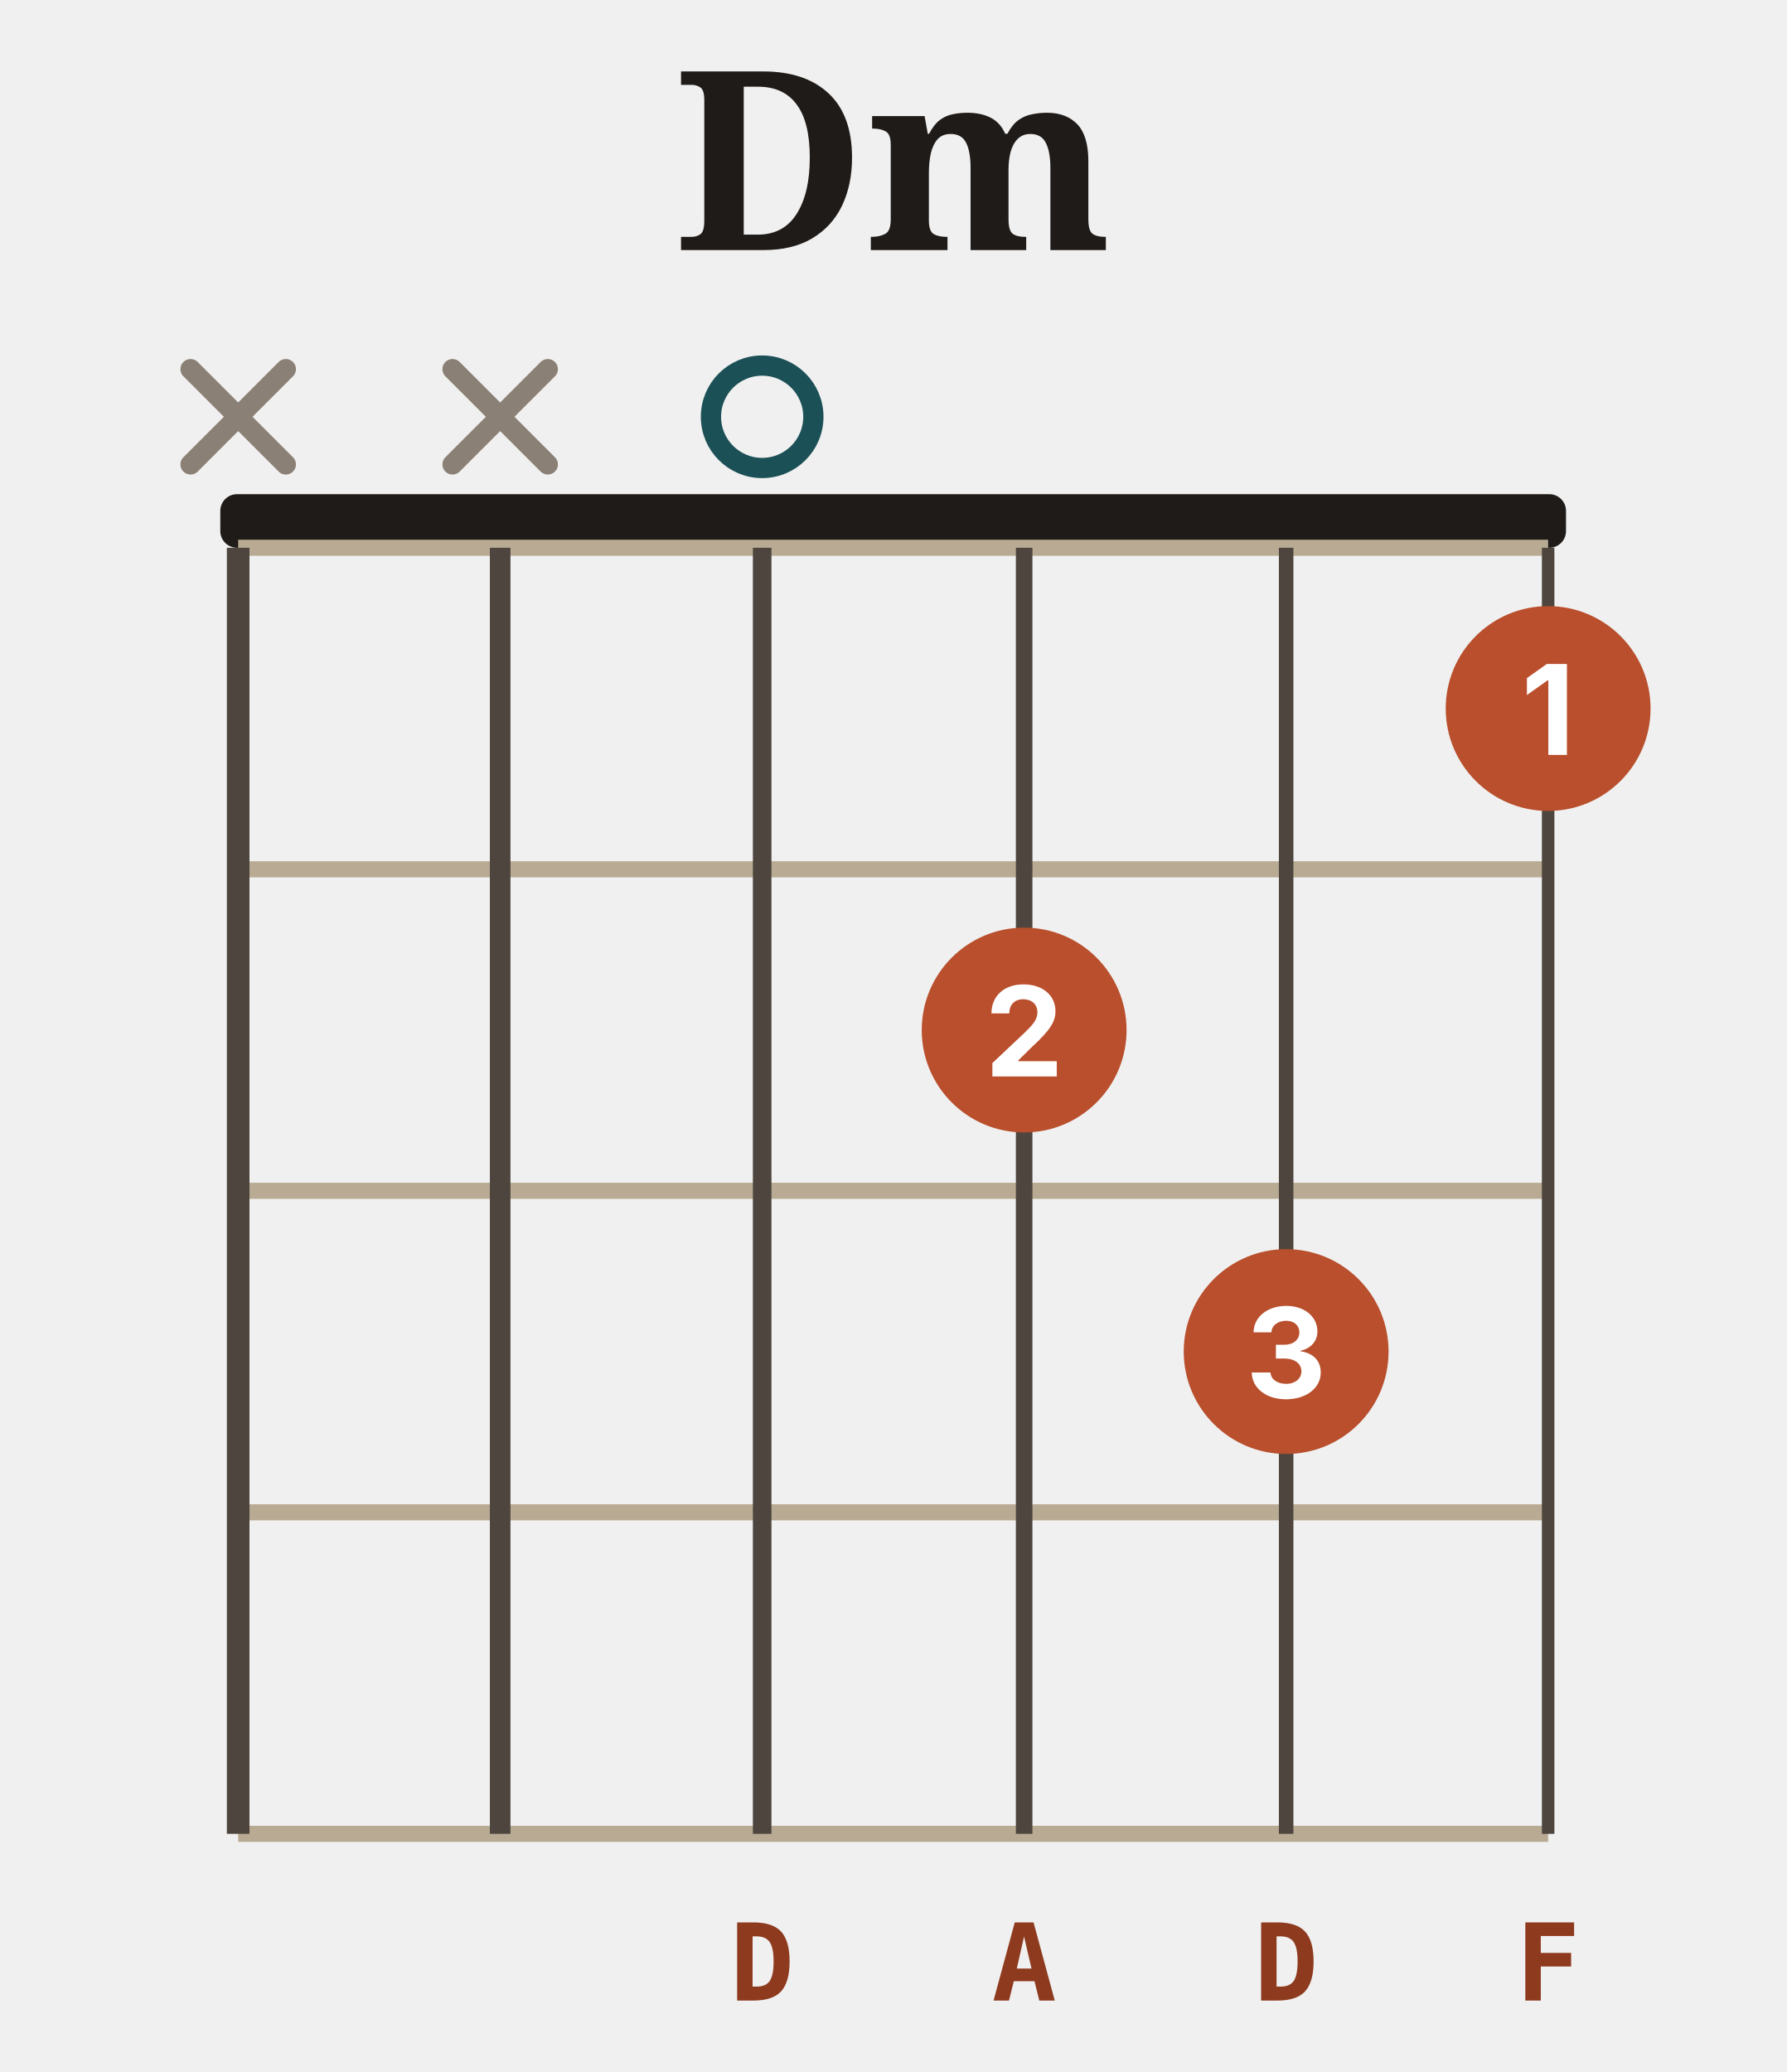
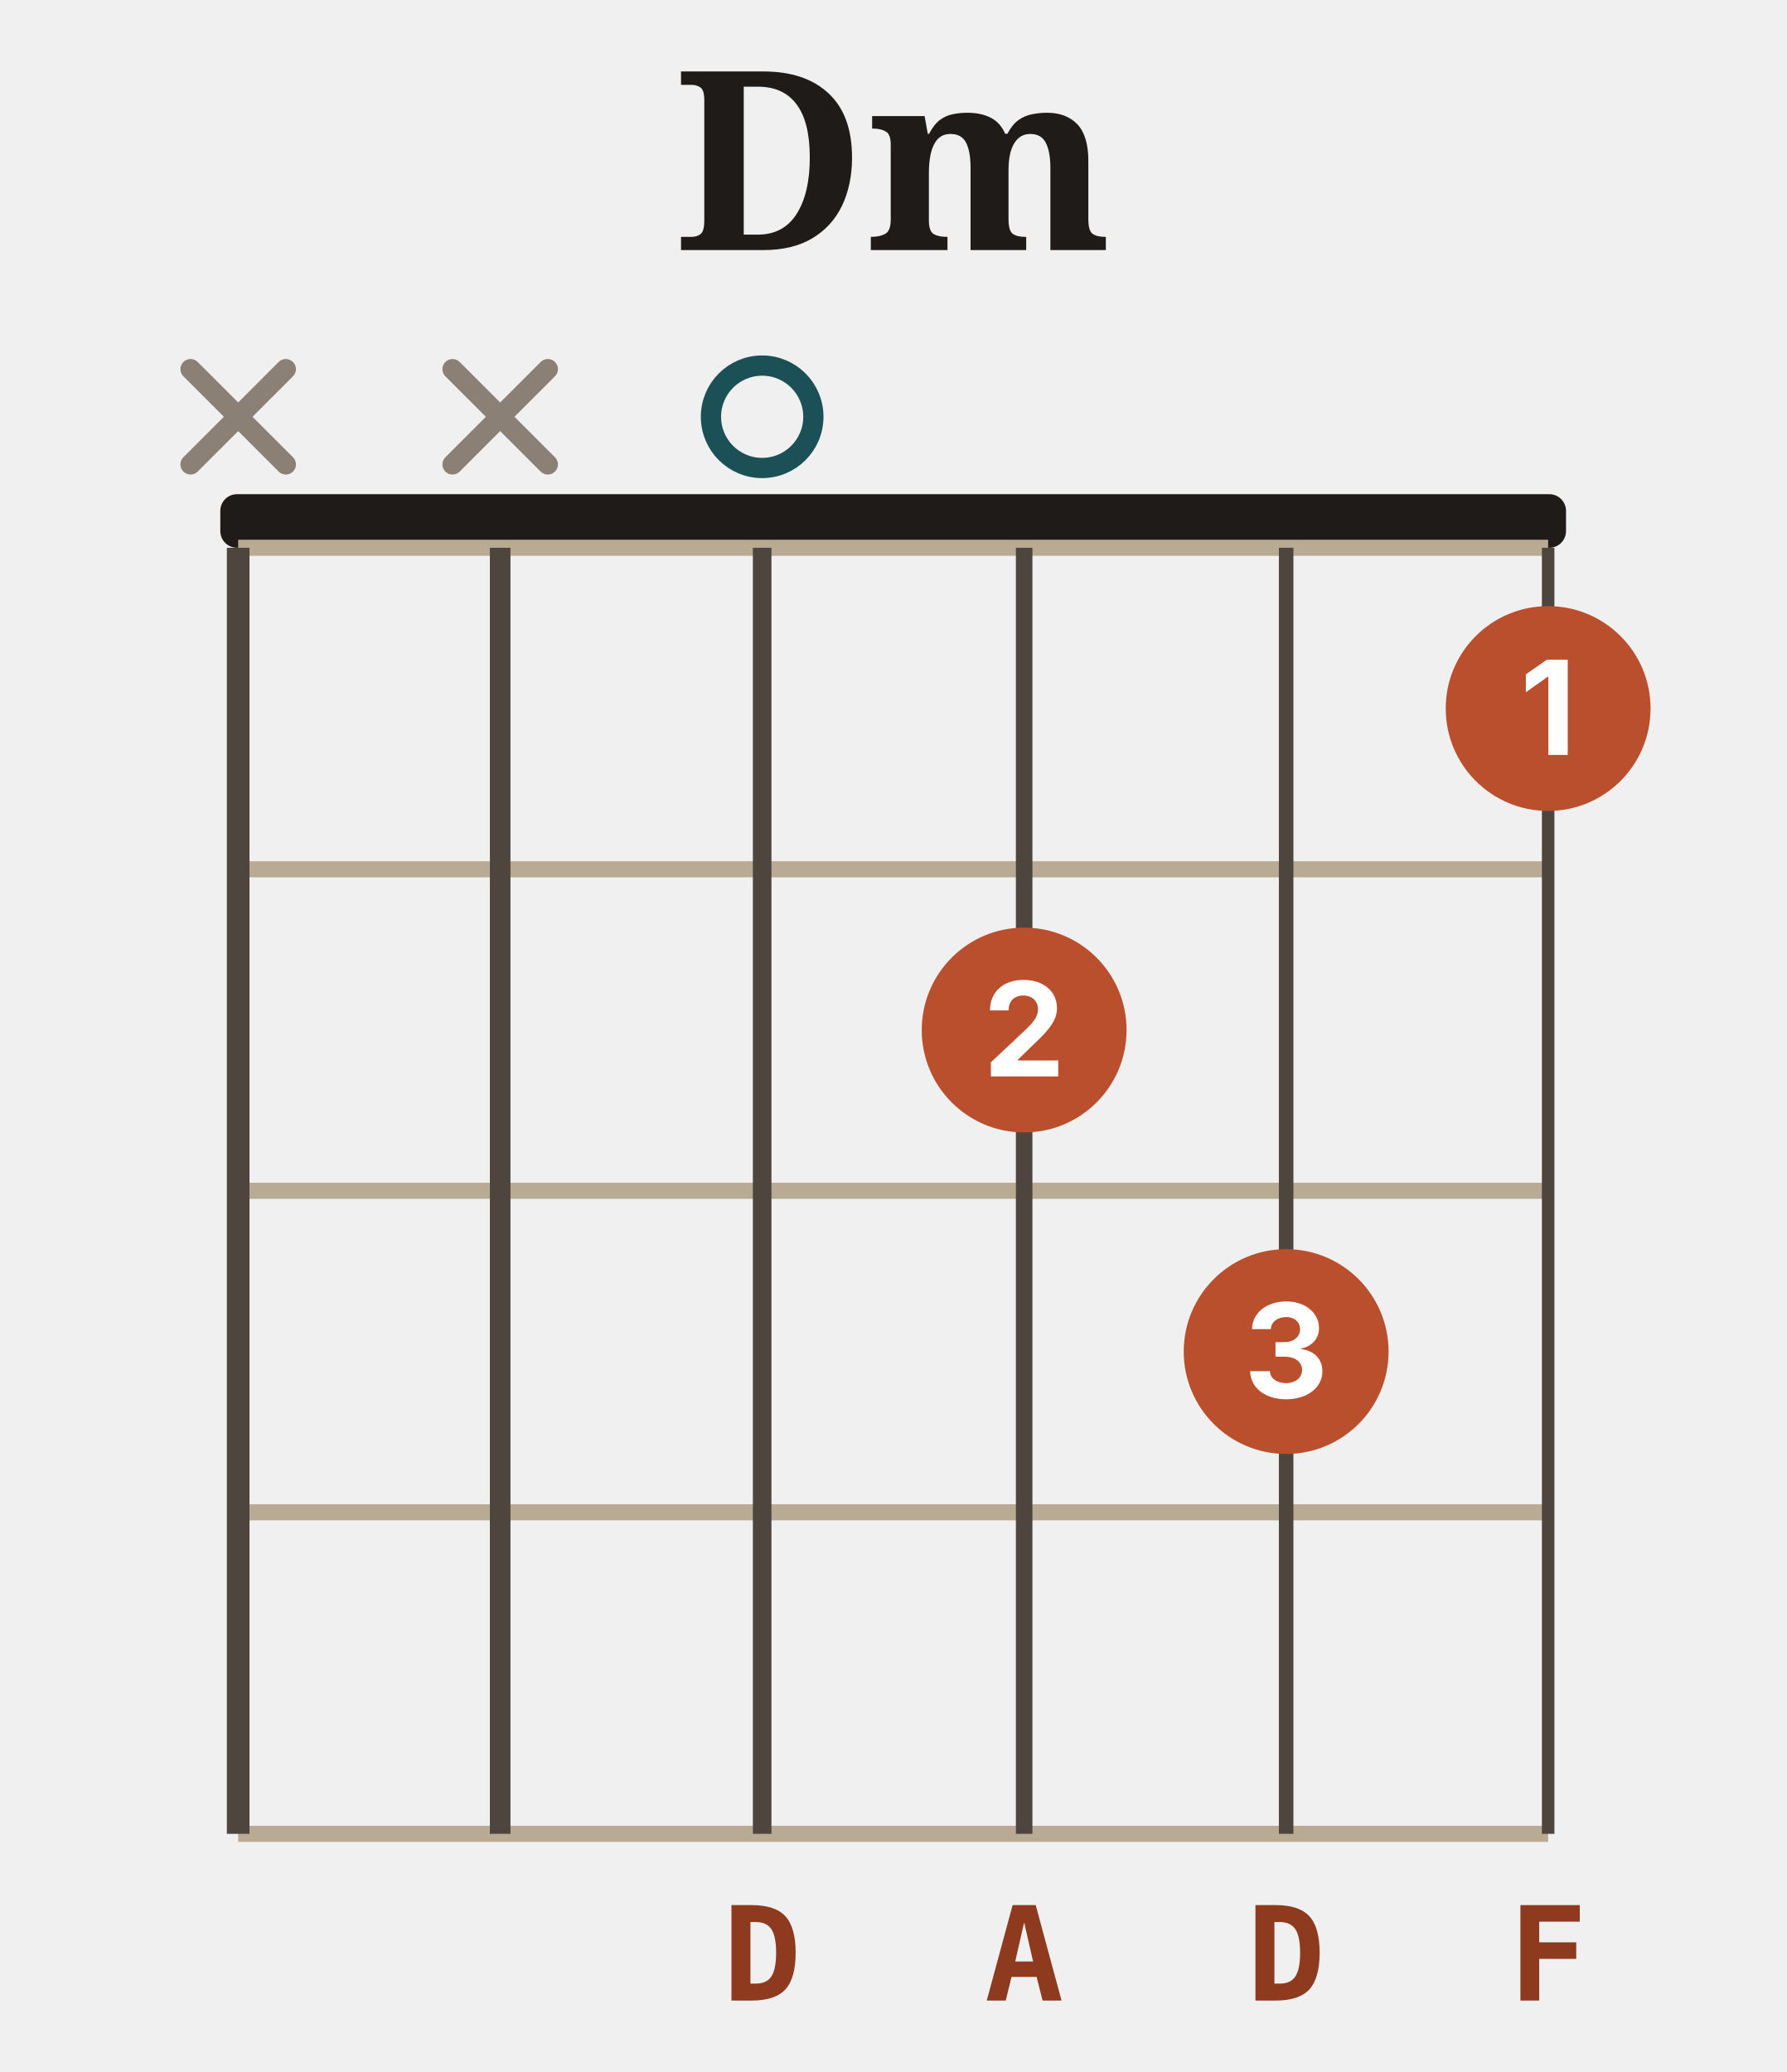
<svg xmlns="http://www.w3.org/2000/svg" width="150" height="174" viewBox="0 0 150 174" font-family="Inter, 'DejaVu Sans', sans-serif">
  <text x="75.0" y="21" text-anchor="middle" font-family="'EB Garamond', Georgia, serif" font-size="21" font-weight="700" fill="#1F1B18">Dm</text>
  <g stroke="#8B8075" stroke-width="1.7" stroke-linecap="round">
    <line x1="16.0" y1="31.0" x2="24.0" y2="39.0" />
    <line x1="16.0" y1="39.0" x2="24.0" y2="31.0" />
  </g>
  <g stroke="#8B8075" stroke-width="1.7" stroke-linecap="round">
    <line x1="38.0" y1="31.0" x2="46.0" y2="39.0" />
    <line x1="38.0" y1="39.0" x2="46.0" y2="31.0" />
  </g>
  <circle cx="64.0" cy="35.0" r="4.3" fill="none" stroke="#1C5057" stroke-width="1.7" />
  <rect x="18.5" y="41.5" width="113.0" height="4.5" rx="1.4" fill="#1F1B18" />
  <line x1="20.0" y1="46.0" x2="130.0" y2="46.0" stroke="#B9AB93" stroke-width="1.35" />
  <line x1="20.0" y1="73.0" x2="130.0" y2="73.0" stroke="#B9AB93" stroke-width="1.35" />
  <line x1="20.0" y1="100.0" x2="130.0" y2="100.0" stroke="#B9AB93" stroke-width="1.35" />
  <line x1="20.0" y1="127.0" x2="130.0" y2="127.0" stroke="#B9AB93" stroke-width="1.35" />
  <line x1="20.0" y1="154.0" x2="130.0" y2="154.0" stroke="#B9AB93" stroke-width="1.35" />
  <line x1="20.0" y1="46.0" x2="20.0" y2="154.0" stroke="#4E463E" stroke-width="1.90" />
  <line x1="42.0" y1="46.0" x2="42.0" y2="154.0" stroke="#4E463E" stroke-width="1.73" />
  <line x1="64.0" y1="46.0" x2="64.0" y2="154.0" stroke="#4E463E" stroke-width="1.56" />
  <line x1="86.0" y1="46.0" x2="86.0" y2="154.0" stroke="#4E463E" stroke-width="1.39" />
  <line x1="108.0" y1="46.0" x2="108.0" y2="154.0" stroke="#4E463E" stroke-width="1.22" />
  <line x1="130.0" y1="46.0" x2="130.0" y2="154.0" stroke="#4E463E" stroke-width="1.05" />
  <circle cx="86.0" cy="86.5" r="8.6" fill="#B94F2C" />
-   <text x="86.0" y="90.4" text-anchor="middle" font-size="10.5" font-weight="700" fill="#fff">2</text>
+   <text x="86.0" y="90.4" text-anchor="middle" font-size="11" font-weight="700" fill="#fff">2</text>
  <circle cx="108.0" cy="113.5" r="8.6" fill="#B94F2C" />
-   <text x="108.0" y="117.4" text-anchor="middle" font-size="10.5" font-weight="700" fill="#fff">3</text>
+   <text x="108.0" y="117.4" text-anchor="middle" font-size="11" font-weight="700" fill="#fff">3</text>
  <circle cx="130.0" cy="59.5" r="8.6" fill="#B94F2C" />
-   <text x="130.0" y="63.4" text-anchor="middle" font-size="10.5" font-weight="700" fill="#fff">1</text>
-   <text x="20.0" y="168.0" text-anchor="middle" font-family="'JetBrains Mono', monospace" font-size="9" font-weight="700" fill="#8B8075" />
-   <text x="42.0" y="168.0" text-anchor="middle" font-family="'JetBrains Mono', monospace" font-size="9" font-weight="700" fill="#8B8075" />
-   <text x="64.0" y="168.0" text-anchor="middle" font-family="'JetBrains Mono', monospace" font-size="9" font-weight="700" fill="#8E3A1E">D</text>
-   <text x="86.0" y="168.0" text-anchor="middle" font-family="'JetBrains Mono', monospace" font-size="9" font-weight="700" fill="#8E3A1E">A</text>
-   <text x="108.0" y="168.0" text-anchor="middle" font-family="'JetBrains Mono', monospace" font-size="9" font-weight="700" fill="#8E3A1E">D</text>
-   <text x="130.0" y="168.0" text-anchor="middle" font-family="'JetBrains Mono', monospace" font-size="9" font-weight="700" fill="#8E3A1E">F</text>
+   <text x="130.0" y="63.4" text-anchor="middle" font-size="11" font-weight="700" fill="#fff">1</text>
+   <text x="20.0" y="168.0" text-anchor="middle" font-family="'JetBrains Mono', monospace" font-size="11" font-weight="700" fill="#8B8075" />
+   <text x="42.0" y="168.0" text-anchor="middle" font-family="'JetBrains Mono', monospace" font-size="11" font-weight="700" fill="#8B8075" />
+   <text x="64.0" y="168.0" text-anchor="middle" font-family="'JetBrains Mono', monospace" font-size="11" font-weight="700" fill="#8E3A1E">D</text>
+   <text x="86.0" y="168.0" text-anchor="middle" font-family="'JetBrains Mono', monospace" font-size="11" font-weight="700" fill="#8E3A1E">A</text>
+   <text x="108.0" y="168.0" text-anchor="middle" font-family="'JetBrains Mono', monospace" font-size="11" font-weight="700" fill="#8E3A1E">D</text>
+   <text x="130.0" y="168.0" text-anchor="middle" font-family="'JetBrains Mono', monospace" font-size="11" font-weight="700" fill="#8E3A1E">F</text>
</svg>
